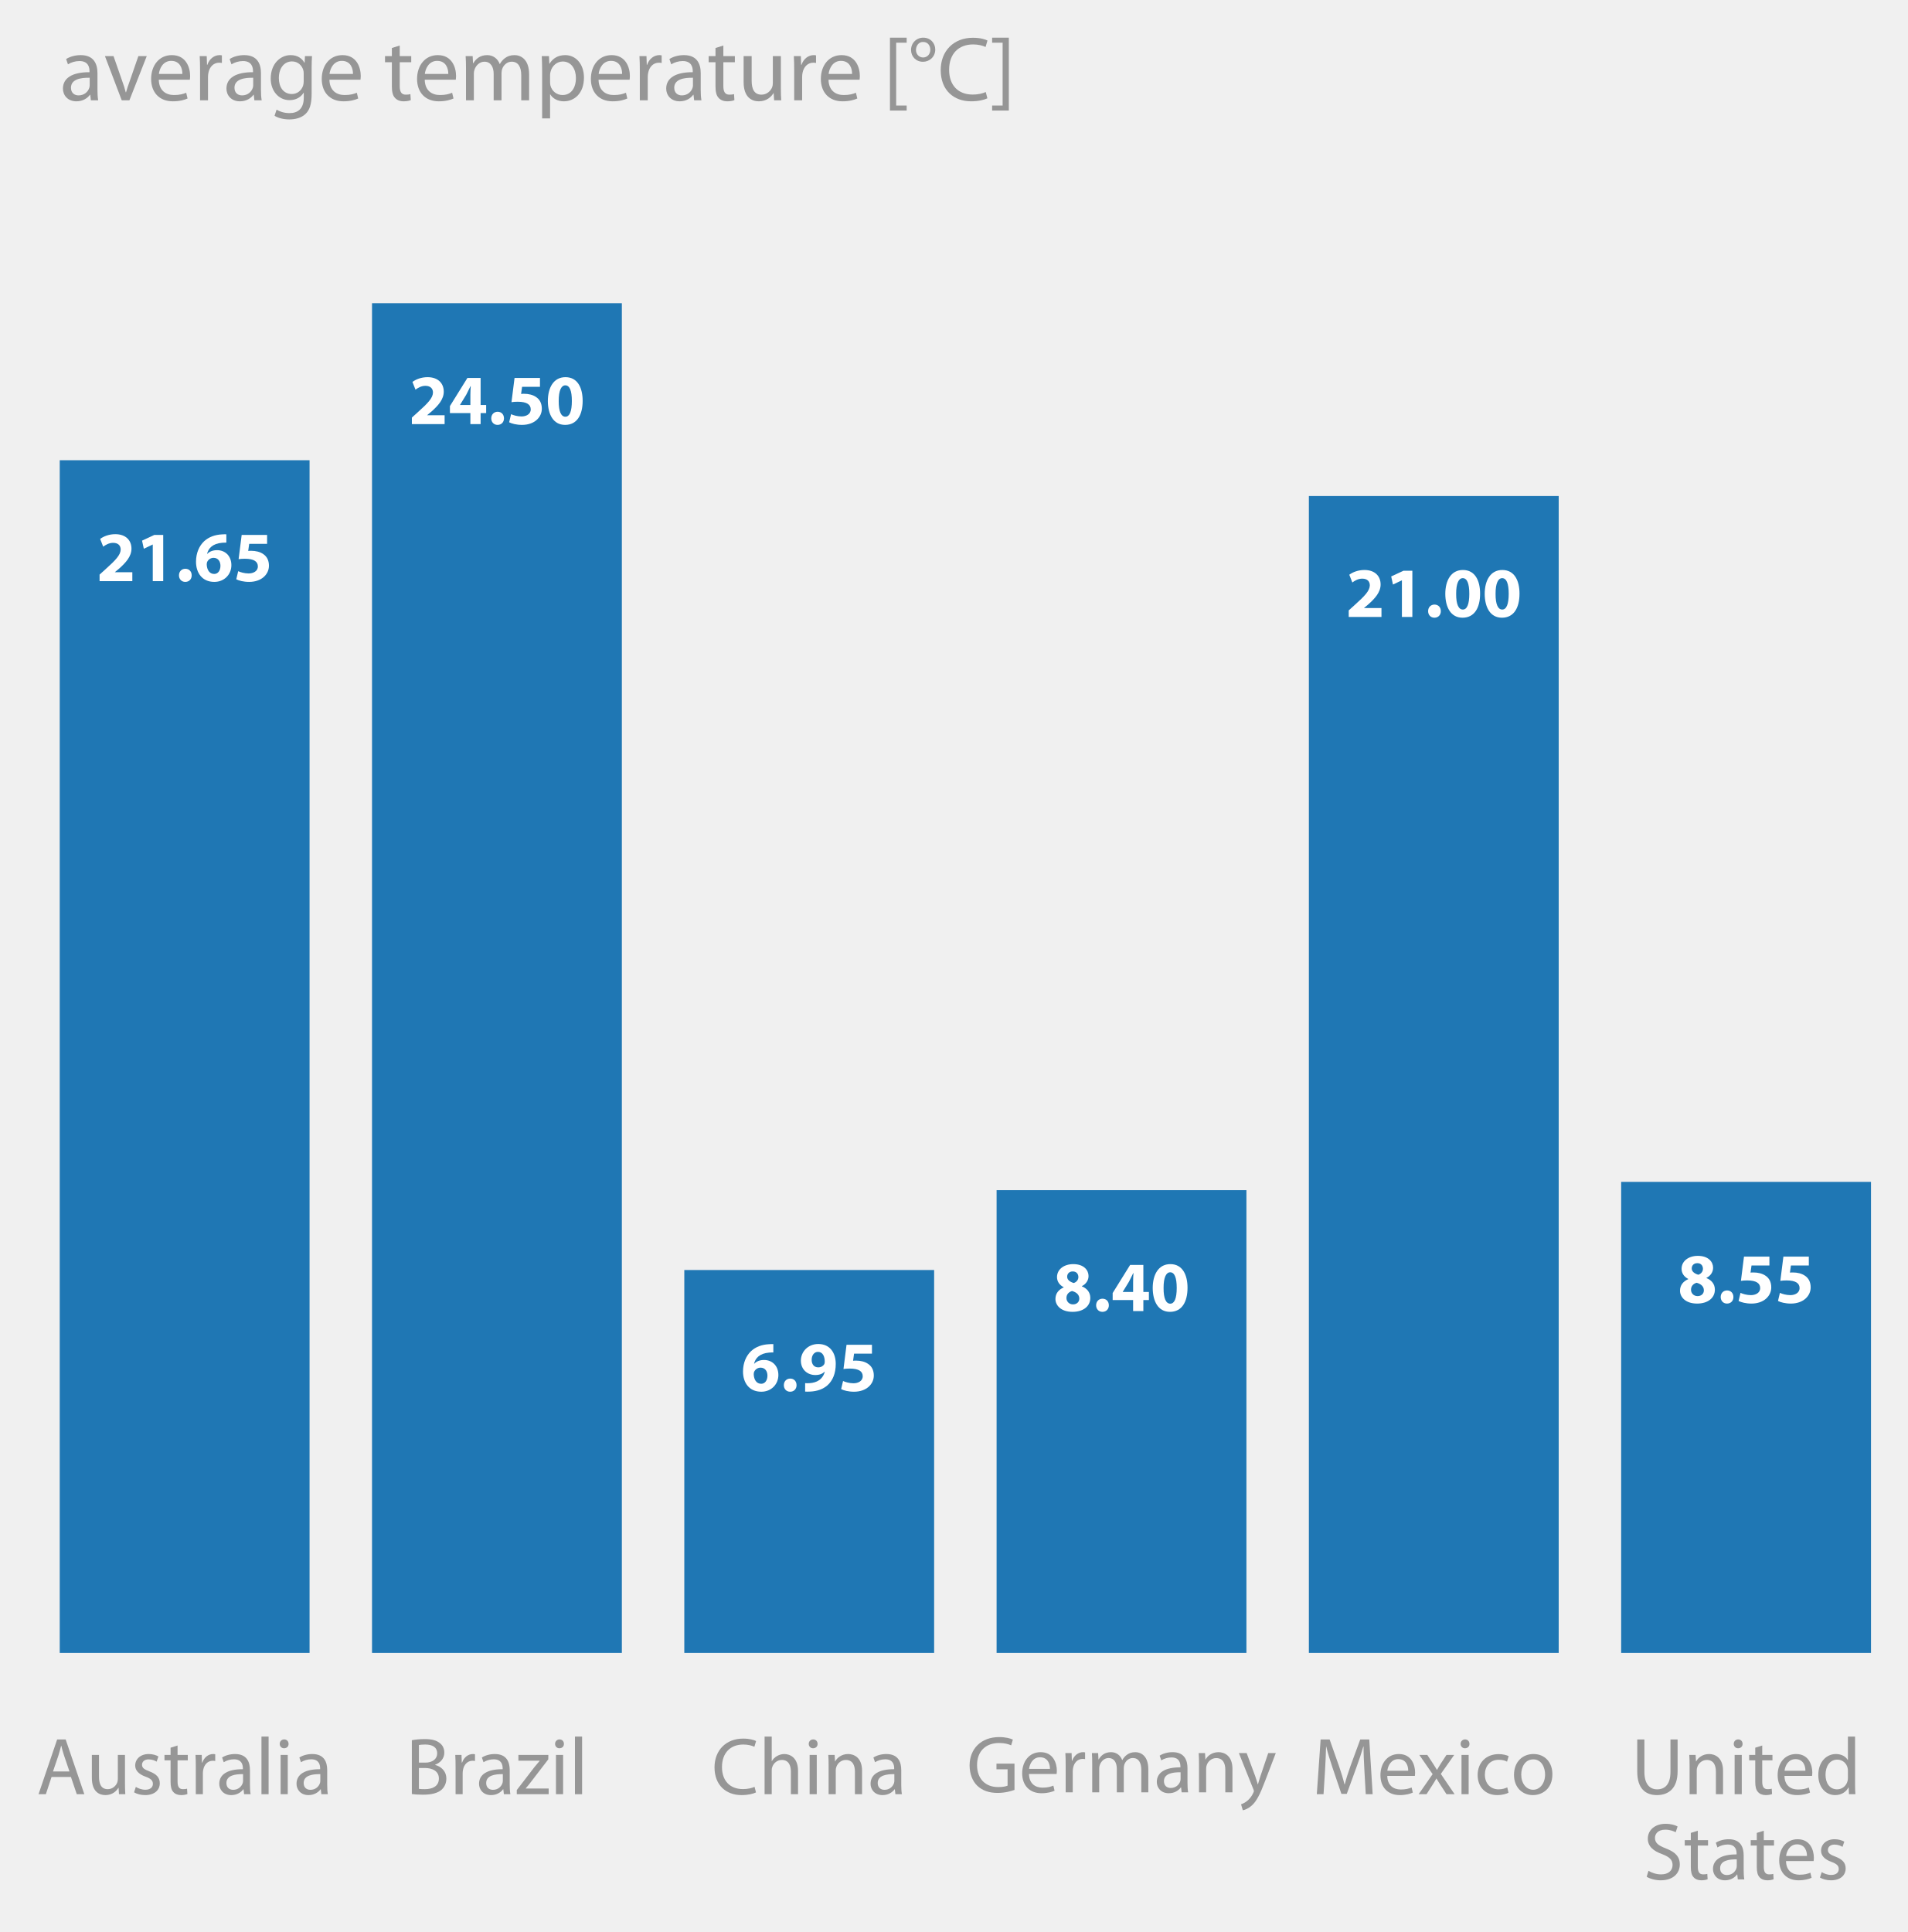
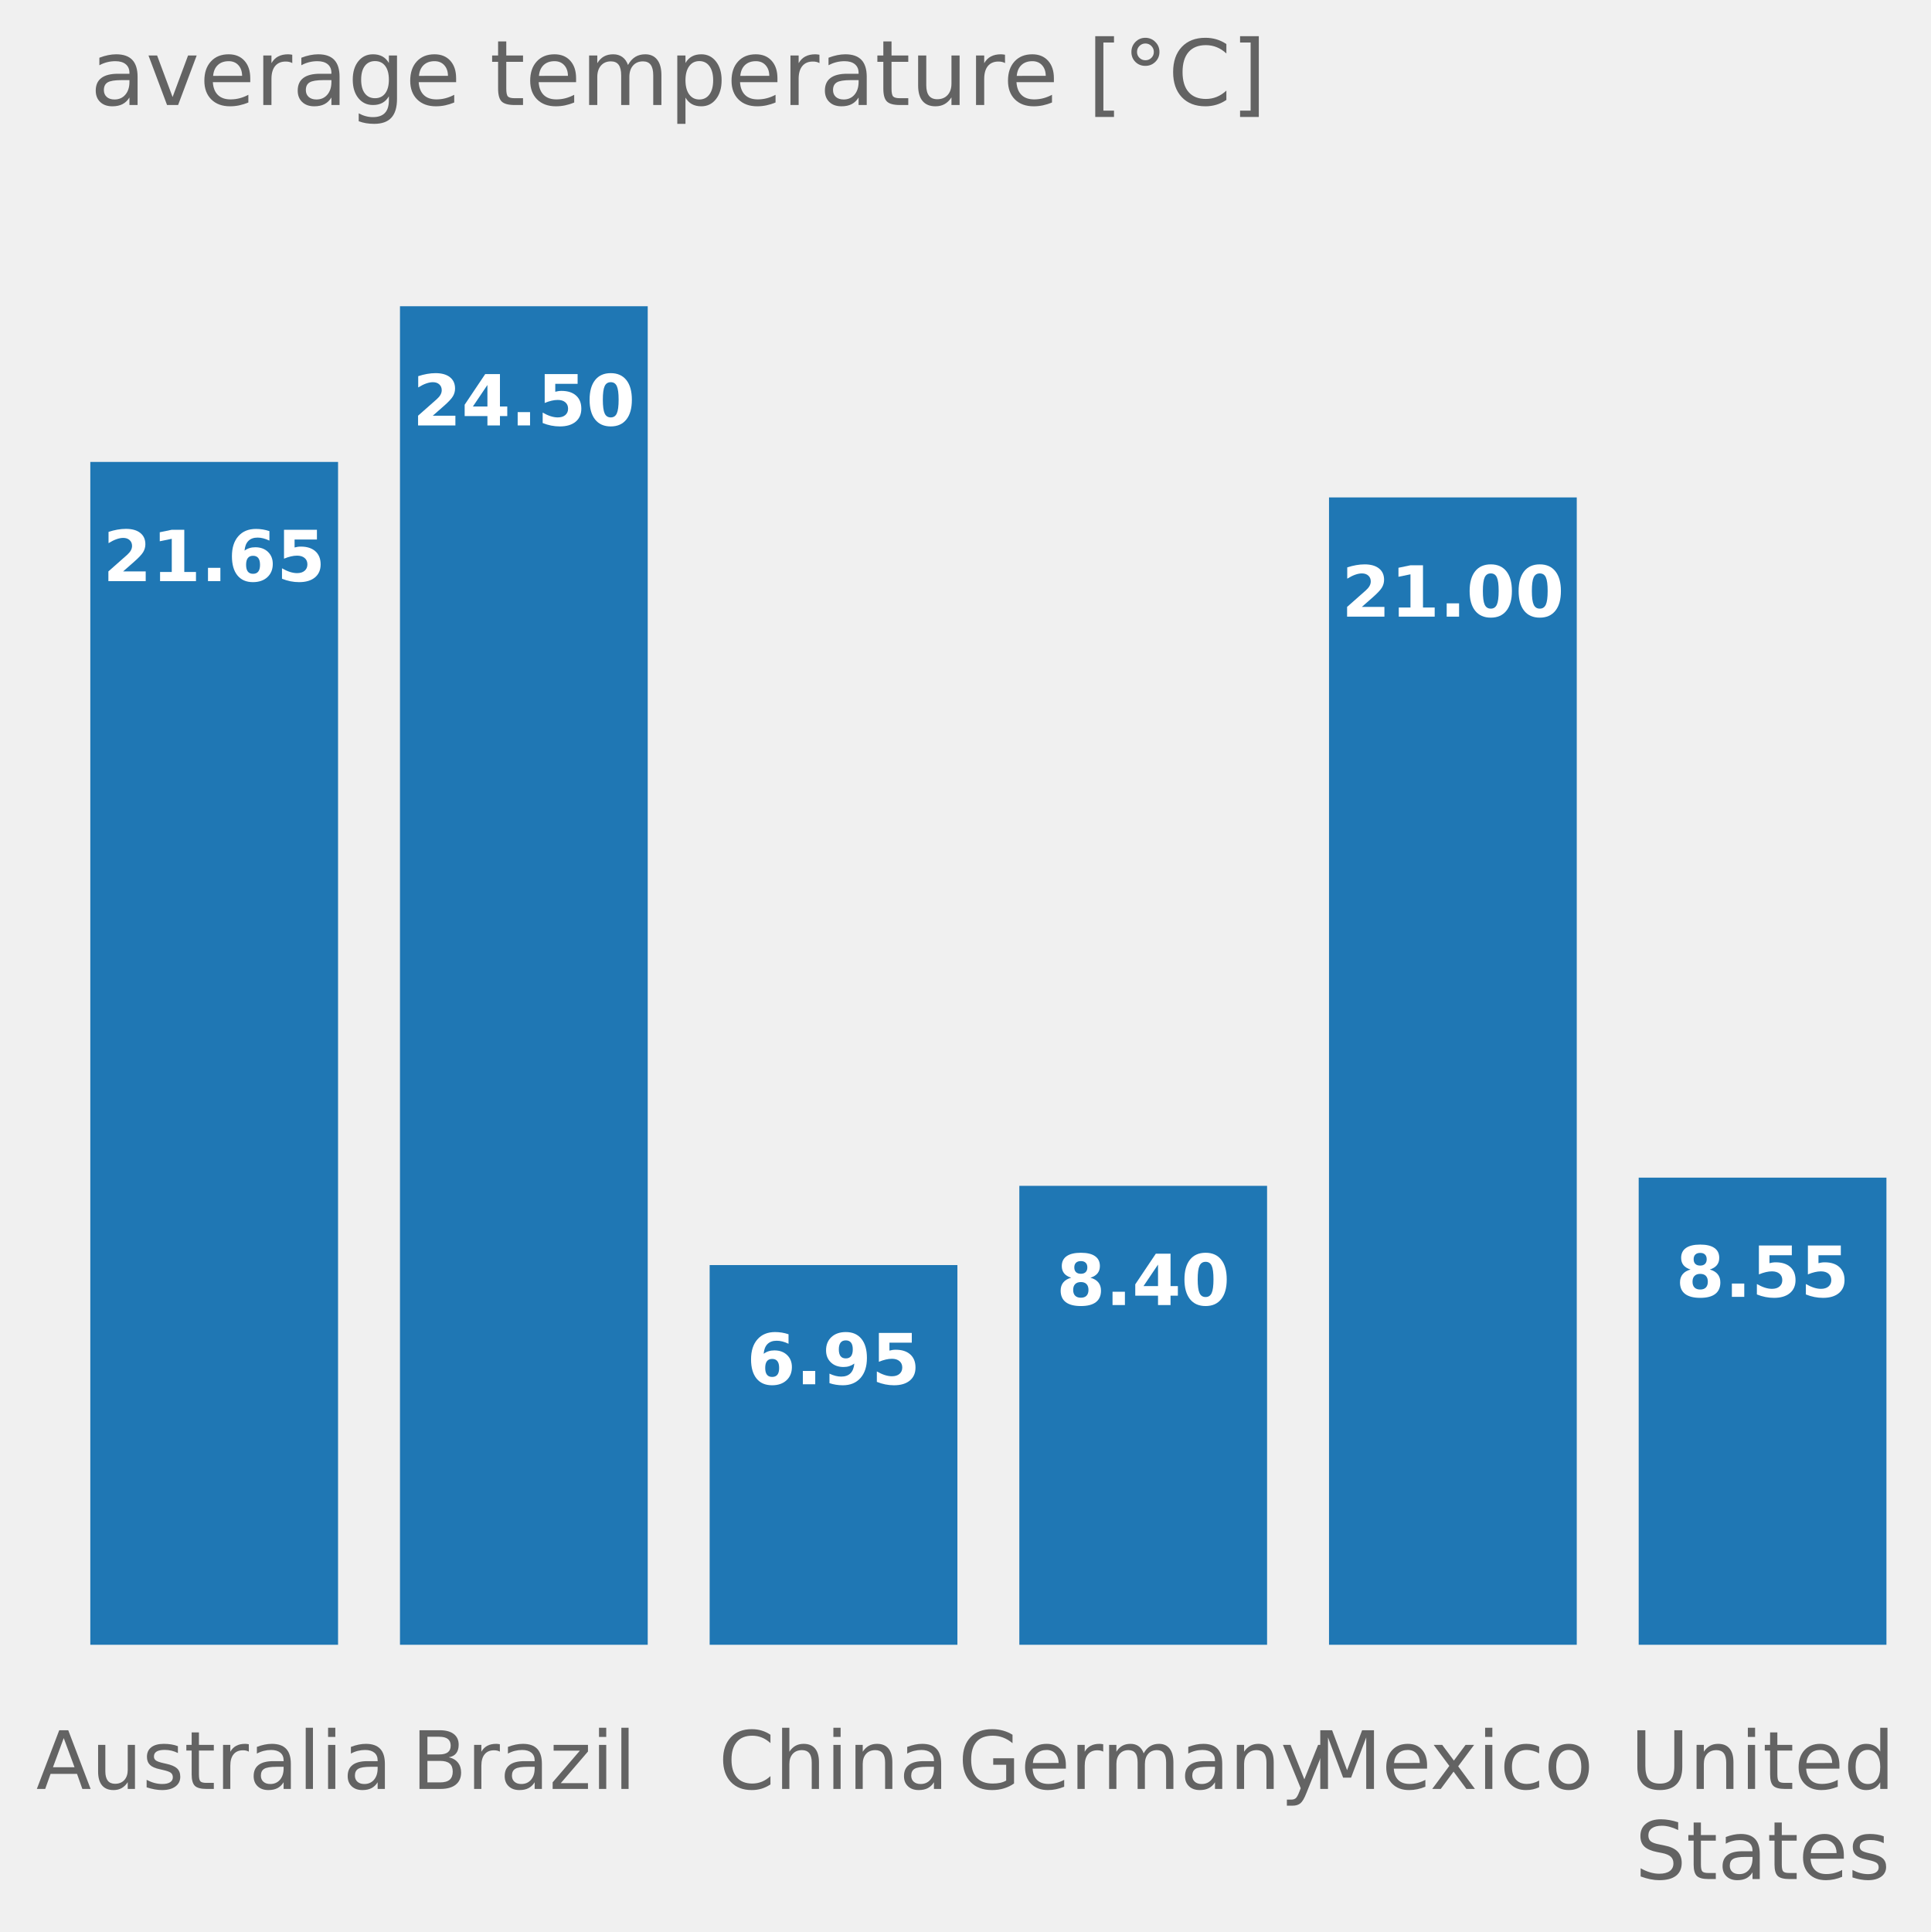
- <svg xmlns="http://www.w3.org/2000/svg" xmlns:xlink="http://www.w3.org/1999/xlink" height="507.892" viewBox="0 0 376.099 380.919" width="501.465">
+ <svg xmlns="http://www.w3.org/2000/svg" xmlns:xlink="http://www.w3.org/1999/xlink" width="511.909" height="512.121" viewBox="0 0 383.932 384.091">
  <defs>
-     <style>*{stroke-linecap:butt;stroke-linejoin:round}</style>
+     <style>*{stroke-linejoin:round;stroke-linecap:butt}</style>
  </defs>
  <g id="figure_1">
-     <path d="M0 380.92h376.099V0H0z" style="fill:none" id="patch_1" />
+     <path d="M0 384.09h383.932V0H0v384.09z" style="fill:none" id="patch_1" />
    <g id="axes_1">
-       <path d="M11.779 325.892h357.12V59.78H11.779z" style="fill:none" id="patch_2" />
+       <path d="M17.956 326.99h357.12V60.876H17.956V326.99z" style="fill:none" id="patch_2" />
      <g id="matplotlib.axis_1">
        <g id="xtick_1">
          <g id="line2d_1">
            <defs>
-               <path d="M0 0v3.5" id="md81681dbc1" />
-             </defs>
-             <use style="fill:#969696" x="36.407" xlink:href="#md81681dbc1" y="325.892" />
-           </g>
-           <g style="fill:#969696" transform="matrix(.16 0 0 -.16 7.2 353.752)" id="text_1">
-             <defs>
-               <path d="M2714 1357 3174 0h596L2298 4314h-672L160 0h576l448 1357h1530zm-1415 435 423 1248c83 262 153 525 217 781h13c64-250 128-506 224-787l422-1242H1299z" id="MyriadPro-Regular-41" transform="scale(.01563)" />
-               <path d="M3059 3098h-563V1197c0-103-19-205-51-288-103-250-365-512-743-512-512 0-691 397-691 985v1716H448V1286C448 198 1030-70 1517-70c550 0 877 326 1024 576h13l32-506h499c-19 243-26 525-26 845v2253z" id="MyriadPro-Regular-75" transform="scale(.01563)" />
-               <path d="M250 147C467 19 781-70 1120-70c736 0 1158 390 1158 934 0 461-275 730-812 934-404 154-589 269-589 525 0 231 185 423 518 423 288 0 512-103 634-180l141 410c-173 102-448 192-762 192-666 0-1069-410-1069-909 0-371 263-678 819-877 416-153 576-300 576-569 0-256-192-461-601-461-282 0-576 115-743 224L250 147z" id="MyriadPro-Regular-73" transform="scale(.01563)" />
-               <path d="M595 3667v-569H115v-429h480V979c0-365 58-640 218-806C947 19 1158-70 1421-70c217 0 390 38 499 83l-26 422c-83-25-172-38-326-38-314 0-422 217-422 601v1671h806v429h-806v742l-551-173z" id="MyriadPro-Regular-74" transform="scale(.01563)" />
-               <path d="M467 0h557v1651c0 96 13 186 26 263 76 422 358 723 755 723 77 0 134-7 192-19v531c-51 13-96 19-160 19-378 0-717-262-858-678h-25l-20 608H442c19-288 25-602 25-967V0z" id="MyriadPro-Regular-72" transform="scale(.01563)" />
-               <path d="M2643 1901c0 621-230 1267-1177 1267-391 0-762-109-1018-275l128-371c218 140 518 230 806 230 634 0 704-461 704-717v-64C890 1978 224 1568 224 819c0-448 320-889 947-889 442 0 775 217 947 460h20l44-390h512c-38 211-51 474-51 742v1159zm-544-858c0-57-13-121-32-179-89-262-345-518-749-518-288 0-531 172-531 537 0 602 698 711 1312 698v-538z" id="MyriadPro-Regular-61" transform="scale(.01563)" />
-               <path d="M467 0h563v4544H467V0z" id="MyriadPro-Regular-6c" transform="scale(.01563)" />
-               <path d="M1030 0v3098H467V0h563zM749 4320c-205 0-352-154-352-352 0-192 141-346 339-346 224 0 365 154 358 346 0 198-134 352-345 352z" id="MyriadPro-Regular-69" transform="scale(.01563)" />
-             </defs>
-             <use xlink:href="#MyriadPro-Regular-41" />
-             <use x="61.2" xlink:href="#MyriadPro-Regular-75" />
-             <use x="116.3" xlink:href="#MyriadPro-Regular-73" />
-             <use x="155.9" xlink:href="#MyriadPro-Regular-74" />
-             <use x="189" xlink:href="#MyriadPro-Regular-72" />
-             <use x="221.7" xlink:href="#MyriadPro-Regular-61" />
-             <use x="269.9" xlink:href="#MyriadPro-Regular-6c" />
-             <use x="293.5" xlink:href="#MyriadPro-Regular-69" />
-             <use x="316.9" xlink:href="#MyriadPro-Regular-61" />
+               <path id="m2dedf20067" d="M0 0v3.5" />
+             </defs>
+             <use xlink:href="#m2dedf20067" x="42.585" y="326.989" style="fill:#636363" />
+           </g>
+           <g style="fill:#636363" transform="matrix(.16 0 0 -.16 7.2 355.647)" id="text_1">
+             <defs>
+               <path id="DejaVuSans-41" d="m2188 4044-857-2322h1716l-859 2322zm-357 622h716L4325 0h-656l-425 1197H1141L716 0H50l1781 4666z" transform="scale(.01563)" />
+               <path id="DejaVuSans-75" d="M544 1381v2119h575V1403q0-497 193-746 194-248 582-248 465 0 735 297 271 297 271 810v1984h575V0h-575v538q-209-319-486-474-276-155-642-155-603 0-916 375-312 375-312 1097zm1447 2203z" transform="scale(.01563)" />
+               <path id="DejaVuSans-73" d="M2834 3397v-544q-243 125-506 187-262 63-544 63-428 0-642-131t-214-394q0-200 153-314t616-217l197-44q612-131 870-370t258-667q0-488-386-773Q2250-91 1575-91q-281 0-586 55T347 128v594q319-166 628-249 309-82 613-82 406 0 624 139 219 139 219 392 0 234-158 359-157 125-692 241l-200 47q-534 112-772 345-237 233-237 639 0 494 350 762 350 269 994 269 318 0 599-47 282-46 519-140z" transform="scale(.01563)" />
+               <path id="DejaVuSans-74" d="M1172 4494v-994h1184v-447H1172V1153q0-428 117-550t477-122h590V0h-590q-666 0-919 248-253 249-253 905v1900H172v447h422v994h578z" transform="scale(.01563)" />
+               <path id="DejaVuSans-72" d="M2631 2963q-97 56-211 82-114 27-251 27-488 0-749-317t-261-911V0H581v3500h578v-544q182 319 472 473 291 155 707 155 59 0 131-8 72-7 159-23l3-590z" transform="scale(.01563)" />
+               <path id="DejaVuSans-61" d="M2194 1759q-697 0-966-159t-269-544q0-306 202-486 202-179 548-179 479 0 768 339t289 901v128h-572zm1147 238V0h-575v531q-197-318-491-470T1556-91q-537 0-855 302-317 302-317 808 0 590 395 890 396 300 1180 300h807v57q0 397-261 614t-733 217q-300 0-585-72-284-72-546-216v532q315 122 612 182 297 61 578 61 760 0 1135-394 375-393 375-1193z" transform="scale(.01563)" />
+               <path id="DejaVuSans-6c" d="M603 4863h575V0H603v4863z" transform="scale(.01563)" />
+               <path id="DejaVuSans-69" d="M603 3500h575V0H603v3500zm0 1363h575v-729H603v729z" transform="scale(.01563)" />
+             </defs>
+             <use xlink:href="#DejaVuSans-41" />
+             <use xlink:href="#DejaVuSans-75" x="68.408" />
+             <use xlink:href="#DejaVuSans-73" x="131.787" />
+             <use xlink:href="#DejaVuSans-74" x="183.887" />
+             <use xlink:href="#DejaVuSans-72" x="223.096" />
+             <use xlink:href="#DejaVuSans-61" x="264.209" />
+             <use xlink:href="#DejaVuSans-6c" x="325.488" />
+             <use xlink:href="#DejaVuSans-69" x="353.271" />
+             <use xlink:href="#DejaVuSans-61" x="381.055" />
          </g>
        </g>
        <g id="xtick_2">
-           <use style="fill:#969696" x="97.98" xlink:href="#md81681dbc1" y="325.892" id="line2d_2" />
-           <g style="fill:#969696" transform="matrix(.16 0 0 -.16 79.987 353.752)" id="text_2">
-             <defs>
-               <path d="M486 13c186-26 480-51 864-51 704 0 1191 128 1492 403 217 211 364 493 364 864 0 640-480 979-889 1081v13c454 167 729 531 729 947 0 340-134 596-358 762-269 218-627 314-1184 314-390 0-774-39-1018-90V13zm557 3865c90 20 237 39 493 39 563 0 947-199 947-704 0-416-345-723-934-723h-506v1388zm0-1811h461c608 0 1114-243 1114-832 0-627-532-838-1108-838-198 0-358 6-467 25v1645z" id="MyriadPro-Regular-42" transform="scale(.01563)" />
-               <path d="M115 0h2515v448H819v13c141 160 269 313 397 486l1382 1799 7 352H243v-455h1677v-13c-141-166-269-313-403-480L115 326V0z" id="MyriadPro-Regular-7a" transform="scale(.01563)" />
-             </defs>
-             <use xlink:href="#MyriadPro-Regular-42" />
-             <use x="54.2" xlink:href="#MyriadPro-Regular-72" />
-             <use x="86.9" xlink:href="#MyriadPro-Regular-61" />
-             <use x="135.1" xlink:href="#MyriadPro-Regular-7a" />
-             <use x="177.9" xlink:href="#MyriadPro-Regular-69" />
-             <use x="201.3" xlink:href="#MyriadPro-Regular-6c" />
+           <use xlink:href="#m2dedf20067" x="104.157" y="326.989" style="fill:#636363" id="line2d_2" />
+           <g style="fill:#636363" transform="matrix(.16 0 0 -.16 81.834 355.647)" id="text_2">
+             <defs>
+               <path id="DejaVuSans-42" d="M1259 2228V519h1013q509 0 754 211 246 211 246 645 0 438-246 645-245 208-754 208H1259zm0 1919V2741h935q462 0 688 173 227 174 227 530 0 353-227 528-226 175-688 175h-935zm-631 519h1613q722 0 1112-300 391-300 391-853 0-429-200-682t-588-315q466-100 724-418 258-317 258-792 0-625-425-966Q3088 0 2303 0H628v4666z" transform="scale(.01563)" />
+               <path id="DejaVuSans-7a" d="M353 3500h2731v-525L922 459h2162V0H275v525l2163 2516H353v459z" transform="scale(.01563)" />
+             </defs>
+             <use xlink:href="#DejaVuSans-42" />
+             <use xlink:href="#DejaVuSans-72" x="68.604" />
+             <use xlink:href="#DejaVuSans-61" x="109.717" />
+             <use xlink:href="#DejaVuSans-7a" x="170.996" />
+             <use xlink:href="#DejaVuSans-69" x="223.486" />
+             <use xlink:href="#DejaVuSans-6c" x="251.27" />
          </g>
        </g>
        <g id="xtick_3">
-           <use style="fill:#969696" x="159.552" xlink:href="#md81681dbc1" y="325.892" id="line2d_3" />
-           <g style="fill:#969696" transform="matrix(.16 0 0 -.16 140.304 353.752)" id="text_3">
-             <defs>
-               <path d="M3386 582c-224-108-570-179-909-179-1050 0-1658 679-1658 1735 0 1132 672 1779 1683 1779 359 0 660-77 871-179l134 454c-147 77-486 192-1024 192-1337 0-2253-915-2253-2266C230 704 1146-70 2362-70c524 0 934 108 1139 211l-115 441z" id="MyriadPro-Regular-43" transform="scale(.01563)" />
-               <path d="M467 0h563v1869c0 109 7 192 39 269 102 307 390 563 755 563 531 0 717-423 717-922V0h563v1843c0 1069-666 1325-1082 1325-211 0-409-64-576-160-172-96-313-237-403-397h-13v1933H467V0z" id="MyriadPro-Regular-68" transform="scale(.01563)" />
-               <path d="M467 0h563v1862c0 96 13 192 39 263 96 313 384 576 755 576 531 0 717-416 717-915V0h563v1850c0 1062-666 1318-1094 1318-512 0-871-288-1024-582h-13l-32 512H442c19-256 25-519 25-839V0z" id="MyriadPro-Regular-6e" transform="scale(.01563)" />
-             </defs>
-             <use xlink:href="#MyriadPro-Regular-43" />
-             <use x="58" xlink:href="#MyriadPro-Regular-68" />
-             <use x="113.5" xlink:href="#MyriadPro-Regular-69" />
-             <use x="136.9" xlink:href="#MyriadPro-Regular-6e" />
-             <use x="192.4" xlink:href="#MyriadPro-Regular-61" />
+           <use xlink:href="#m2dedf20067" x="165.73" y="326.989" style="fill:#636363" id="line2d_3" />
+           <g style="fill:#636363" transform="matrix(.16 0 0 -.16 142.879 355.647)" id="text_3">
+             <defs>
+               <path id="DejaVuSans-43" d="M4122 4306v-665q-319 297-680 443-361 147-767 147-800 0-1225-489t-425-1414q0-922 425-1411t1225-489q406 0 767 147t680 444V359q-331-225-702-338-370-112-782-112-1060 0-1670 648-609 649-609 1771 0 1125 609 1773 610 649 1670 649 418 0 788-111 371-111 696-333z" transform="scale(.01563)" />
+               <path id="DejaVuSans-68" d="M3513 2113V0h-575v2094q0 497-194 743-194 247-581 247-466 0-735-297-269-296-269-809V0H581v4863h578V2956q207 316 486 472 280 156 646 156 603 0 912-373 310-373 310-1098z" transform="scale(.01563)" />
+               <path id="DejaVuSans-6e" d="M3513 2113V0h-575v2094q0 497-194 743-194 247-581 247-466 0-735-297-269-296-269-809V0H581v3500h578v-544q207 316 486 472 280 156 646 156 603 0 912-373 310-373 310-1098z" transform="scale(.01563)" />
+             </defs>
+             <use xlink:href="#DejaVuSans-43" />
+             <use xlink:href="#DejaVuSans-68" x="69.824" />
+             <use xlink:href="#DejaVuSans-69" x="133.203" />
+             <use xlink:href="#DejaVuSans-6e" x="160.986" />
+             <use xlink:href="#DejaVuSans-61" x="224.365" />
          </g>
        </g>
        <g id="xtick_4">
-           <use style="fill:#969696" x="221.125" xlink:href="#md81681dbc1" y="325.892" id="line2d_4" />
-           <g style="fill:#969696" transform="matrix(.16 0 0 -.16 190.597 353.385)" id="text_4">
-             <defs>
-               <path d="M3770 2266H2349v-448h877V531c-128-64-378-115-743-115-1005 0-1664 646-1664 1741 0 1081 685 1734 1735 1734 435 0 723-83 953-185l135 454c-186 90-576 198-1076 198-1446 0-2329-940-2336-2227 0-672 231-1248 602-1606 422-403 960-570 1613-570 582 0 1075 147 1325 237v2074z" id="MyriadPro-Regular-47" transform="scale(.01563)" />
-               <path d="M2957 1446c6 58 19 148 19 263 0 569-269 1459-1280 1459-902 0-1453-736-1453-1670C243 563 813-70 1766-70c493 0 832 108 1031 198l-96 403c-211-89-455-160-858-160-563 0-1049 314-1062 1075h2176zM787 1850c45 390 295 915 864 915 634 0 787-557 781-915H787z" id="MyriadPro-Regular-65" transform="scale(.01563)" />
-               <path d="M467 0h551v1869c0 96 12 192 44 275 90 282 346 563 698 563 429 0 646-358 646-851V0h551v1914c0 102 19 204 45 281 96 275 345 512 665 512 455 0 672-358 672-953V0h551v1824c0 1075-608 1344-1018 1344-294 0-499-77-685-218-128-96-249-230-345-403h-13c-135 365-455 621-877 621-512 0-800-275-973-570h-19l-26 500H442c19-256 25-519 25-839V0z" id="MyriadPro-Regular-6d" transform="scale(.01563)" />
-               <path d="M58 3098 1203 243c26-70 39-115 39-147s-20-77-45-134c-128-288-320-506-474-628-166-140-352-230-493-275l141-473c141 25 416 121 691 364 384 333 660 877 1063 1940l845 2208h-596l-614-1818c-77-224-141-461-198-646h-13c-51 185-128 428-199 633L672 3098H58z" id="MyriadPro-Regular-79" transform="scale(.01563)" />
-             </defs>
-             <use xlink:href="#MyriadPro-Regular-47" />
-             <use x="64.6" xlink:href="#MyriadPro-Regular-65" />
-             <use x="114.7" xlink:href="#MyriadPro-Regular-72" />
-             <use x="147.4" xlink:href="#MyriadPro-Regular-6d" />
-             <use x="230.8" xlink:href="#MyriadPro-Regular-61" />
-             <use x="279" xlink:href="#MyriadPro-Regular-6e" />
-             <use x="334.5" xlink:href="#MyriadPro-Regular-79" />
+           <use xlink:href="#m2dedf20067" x="227.302" y="326.989" style="fill:#636363" id="line2d_4" />
+           <g style="fill:#636363" transform="matrix(.16 0 0 -.16 190.532 355.647)" id="text_4">
+             <defs>
+               <path id="DejaVuSans-47" d="M3809 666v1253H2778v519h1656V434q-365-259-806-392-440-133-940-133-1094 0-1712 639-617 640-617 1780 0 1144 617 1783 618 639 1712 639 456 0 867-113 411-112 758-331v-672q-350 297-744 447t-828 150q-857 0-1287-478-429-478-429-1425 0-944 429-1422 430-478 1287-478 334 0 596 58 263 58 472 180z" transform="scale(.01563)" />
+               <path id="DejaVuSans-65" d="M3597 1894v-281H953q38-594 358-905t892-311q331 0 642 81t618 244V178Q3153 47 2828-22t-659-69q-838 0-1327 487-489 488-489 1320 0 859 464 1363 464 505 1252 505 706 0 1117-455 411-454 411-1235zm-575 169q-6 471-264 752-258 282-683 282-481 0-770-272t-333-766l2050 4z" transform="scale(.01563)" />
+               <path id="DejaVuSans-6d" d="M3328 2828q216 388 516 572t706 184q547 0 844-383 297-382 297-1088V0h-578v2094q0 503-179 746-178 244-543 244-447 0-707-297-259-296-259-809V0h-578v2094q0 506-178 748t-550 242q-441 0-701-298-259-298-259-808V0H581v3500h578v-544q197 322 472 475t653 153q382 0 649-194 267-193 395-562z" transform="scale(.01563)" />
+               <path id="DejaVuSans-79" d="M2059-325q-243-625-475-815-231-191-618-191H506v481h338q237 0 368 113 132 112 291 531l103 262L191 3500h609L1894 763l1094 2737h609L2059-325z" transform="scale(.01563)" />
+             </defs>
+             <use xlink:href="#DejaVuSans-47" />
+             <use xlink:href="#DejaVuSans-65" x="77.49" />
+             <use xlink:href="#DejaVuSans-72" x="139.014" />
+             <use xlink:href="#DejaVuSans-6d" x="178.377" />
+             <use xlink:href="#DejaVuSans-61" x="275.789" />
+             <use xlink:href="#DejaVuSans-6e" x="337.068" />
+             <use xlink:href="#DejaVuSans-79" x="400.447" />
          </g>
        </g>
        <g id="xtick_5">
-           <use style="fill:#969696" x="282.697" xlink:href="#md81681dbc1" y="325.892" id="line2d_5" />
-           <g style="fill:#969696" transform="matrix(.16 0 0 -.16 258.705 353.752)" id="text_5">
-             <defs>
-               <path d="M4230 0h544l-268 4314h-711l-768-2087c-192-544-345-1017-454-1453h-19c-109 448-256 922-436 1453l-736 2087H672L371 0h531l116 1850c38 646 70 1369 83 1907h13c121-512 294-1069 499-1677L2310 26h423l761 2092c218 589 397 1133 544 1639h20c-7-538 32-1261 64-1863L4230 0z" id="MyriadPro-Regular-4d" transform="scale(.01563)" />
-               <path d="m102 3098 1050-1517L51 0h621l448 698c115 185 224 345 326 537h13c109-185 211-358 333-537L2246 0h640L1798 1600l1056 1498h-608l-435-660c-102-166-205-326-307-512h-19c-103 173-199 333-314 506l-441 666H102z" id="MyriadPro-Regular-78" transform="scale(.01563)" />
-               <path d="M2579 538c-160-71-371-154-691-154-614 0-1075 442-1075 1158 0 647 384 1172 1094 1172 307 0 519-71 653-148l128 436c-154 76-448 160-781 160-1011 0-1664-692-1664-1645C243 570 851-70 1786-70c416 0 742 108 889 185l-96 423z" id="MyriadPro-Regular-63" transform="scale(.01563)" />
-               <path d="M1779 3168c-857 0-1536-608-1536-1645C243 544 890-70 1728-70c749 0 1542 499 1542 1644 0 948-601 1594-1491 1594zm-13-422c666 0 928-666 928-1191 0-697-403-1203-940-1203-551 0-941 512-941 1190 0 589 288 1204 953 1204z" id="MyriadPro-Regular-6f" transform="scale(.01563)" />
-             </defs>
-             <use xlink:href="#MyriadPro-Regular-4d" />
-             <use x="80.4" xlink:href="#MyriadPro-Regular-65" />
-             <use x="130.5" xlink:href="#MyriadPro-Regular-78" />
-             <use x="176.8" xlink:href="#MyriadPro-Regular-69" />
-             <use x="200.2" xlink:href="#MyriadPro-Regular-63" />
-             <use x="245" xlink:href="#MyriadPro-Regular-6f" />
+           <use xlink:href="#m2dedf20067" x="288.875" y="326.989" style="fill:#636363" id="line2d_5" />
+           <g style="fill:#636363" transform="matrix(.16 0 0 -.16 260.938 355.647)" id="text_5">
+             <defs>
+               <path id="DejaVuSans-4d" d="M628 4666h941l1190-3175 1197 3175h941V0h-616v4097L3078 897h-634L1241 4097V0H628v4666z" transform="scale(.01563)" />
+               <path id="DejaVuSans-78" d="M3513 3500 2247 1797 3578 0h-678L1881 1375 863 0H184l1360 1831L300 3500h678l928-1247 928 1247h679z" transform="scale(.01563)" />
+               <path id="DejaVuSans-63" d="M3122 3366v-538q-244 135-489 202t-495 67q-560 0-870-355-309-354-309-995t309-996q310-354 870-354 250 0 495 67t489 202V134Q2881 22 2623-34q-257-57-548-57-791 0-1257 497-465 497-465 1341 0 856 470 1346 471 491 1290 491 265 0 518-55 253-54 491-163z" transform="scale(.01563)" />
+               <path id="DejaVuSans-6f" d="M1959 3097q-462 0-731-361t-269-989q0-628 267-989 268-361 733-361 460 0 728 362 269 363 269 988 0 622-269 986-268 364-728 364zm0 487q750 0 1178-488 429-487 429-1349 0-859-429-1349Q2709-91 1959-91q-753 0-1180 489-426 490-426 1349 0 862 426 1349 427 488 1180 488z" transform="scale(.01563)" />
+             </defs>
+             <use xlink:href="#DejaVuSans-4d" />
+             <use xlink:href="#DejaVuSans-65" x="86.279" />
+             <use xlink:href="#DejaVuSans-78" x="146.053" />
+             <use xlink:href="#DejaVuSans-69" x="205.232" />
+             <use xlink:href="#DejaVuSans-63" x="233.016" />
+             <use xlink:href="#DejaVuSans-6f" x="287.996" />
          </g>
        </g>
        <g id="xtick_6">
-           <use style="fill:#969696" x="344.27" xlink:href="#md81681dbc1" y="325.892" id="line2d_6" />
+           <use xlink:href="#m2dedf20067" x="350.447" y="326.989" style="fill:#636363" id="line2d_6" />
          <g id="text_6">
-             <g style="fill:#969696" transform="matrix(.16 0 0 -.16 321.613 353.752)">
+             <g style="fill:#636363" transform="matrix(.16 0 0 -.16 324.162 355.647)">
              <defs>
-                 <path d="M480 4314V1773C480 435 1146-70 2029-70c934 0 1632 544 1632 1868v2516h-563V1760c0-954-410-1376-1050-1376-576 0-1005 410-1005 1376v2554H480z" id="MyriadPro-Regular-55" transform="scale(.01563)" />
-                 <path d="M2579 4544V2694h-13c-140 250-460 474-934 474-755 0-1395-634-1389-1664C243 563 819-70 1568-70c506 0 883 262 1056 608h13l25-538h506c-19 211-26 525-26 800v3744h-563zm0-3245c0-89-6-166-25-243-103-422-448-672-826-672-608 0-915 518-915 1146 0 684 345 1196 928 1196 422 0 729-294 813-652 19-71 25-167 25-237v-538z" id="MyriadPro-Regular-64" transform="scale(.01563)" />
+                 <path id="DejaVuSans-55" d="M556 4666h635V1831q0-750 271-1080 272-329 882-329 606 0 878 329 272 330 272 1080v2835h634V1753q0-912-452-1378Q3225-91 2344-91q-885 0-1337 466-451 466-451 1378v2913z" transform="scale(.01563)" />
+                 <path id="DejaVuSans-64" d="M2906 2969v1894h575V0h-575v525q-181-312-458-464-276-152-664-152-634 0-1033 506-398 507-398 1332t398 1331q399 506 1033 506 388 0 664-152 277-151 458-463zM947 1747q0-634 261-995t717-361q456 0 718 361 263 361 263 995t-263 995q-262 361-718 361t-717-361q-261-361-261-995z" transform="scale(.01563)" />
              </defs>
-               <use xlink:href="#MyriadPro-Regular-55" />
-               <use x="64.7" xlink:href="#MyriadPro-Regular-6e" />
-               <use x="120.2" xlink:href="#MyriadPro-Regular-69" />
-               <use x="143.6" xlink:href="#MyriadPro-Regular-74" />
-               <use x="176.7" xlink:href="#MyriadPro-Regular-65" />
-               <use x="226.8" xlink:href="#MyriadPro-Regular-64" />
+               <use xlink:href="#DejaVuSans-55" />
+               <use xlink:href="#DejaVuSans-6e" x="73.193" />
+               <use xlink:href="#DejaVuSans-69" x="136.572" />
+               <use xlink:href="#DejaVuSans-74" x="164.355" />
+               <use xlink:href="#DejaVuSans-65" x="203.564" />
+               <use xlink:href="#DejaVuSans-64" x="265.088" />
            </g>
-             <g style="fill:#969696" transform="matrix(.16 0 0 -.16 324 370.552)">
+             <g style="fill:#636363" transform="matrix(.16 0 0 -.16 325.103 373.563)">
              <defs>
-                 <path d="M269 211C499 58 954-70 1370-70c1017 0 1510 582 1510 1248 0 633-371 985-1101 1267-595 230-857 429-857 832 0 294 224 646 812 646 391 0 679-128 820-205l153 455c-192 109-512 211-953 211-839 0-1396-499-1396-1171 0-608 436-973 1140-1223 582-224 812-454 812-857 0-435-332-736-902-736-384 0-749 128-998 281L269 211z" id="MyriadPro-Regular-53" transform="scale(.01563)" />
+                 <path id="DejaVuSans-53" d="M3425 4513v-616q-359 172-678 256-319 85-616 85-515 0-795-200t-280-569q0-310 186-468 186-157 705-254l381-78q706-135 1042-474t336-907q0-679-455-1029Q2797-91 1919-91q-331 0-705 75-373 75-773 222v650q384-215 753-325 369-109 725-109 540 0 834 212 294 213 294 607 0 343-211 537t-692 291l-385 75q-706 140-1022 440-315 300-315 835 0 619 436 975t1201 356q329 0 669-60 341-59 697-177z" transform="scale(.01563)" />
              </defs>
-               <use xlink:href="#MyriadPro-Regular-53" />
-               <use x="49.3" xlink:href="#MyriadPro-Regular-74" />
-               <use x="82.4" xlink:href="#MyriadPro-Regular-61" />
-               <use x="130.6" xlink:href="#MyriadPro-Regular-74" />
-               <use x="163.7" xlink:href="#MyriadPro-Regular-65" />
-               <use x="213.8" xlink:href="#MyriadPro-Regular-73" />
+               <use xlink:href="#DejaVuSans-53" />
+               <use xlink:href="#DejaVuSans-74" x="63.477" />
+               <use xlink:href="#DejaVuSans-61" x="102.686" />
+               <use xlink:href="#DejaVuSans-74" x="163.965" />
+               <use xlink:href="#DejaVuSans-65" x="203.174" />
+               <use xlink:href="#DejaVuSans-73" x="264.697" />
            </g>
          </g>
        </g>
      </g>
-       <path clip-path="url(#pf0a470f5c6)" d="M11.779 325.892h49.257V90.736H11.78z" style="fill:#1f77b4" id="patch_3" />
-       <path clip-path="url(#pf0a470f5c6)" d="M73.35 325.892h49.259V59.78H73.35z" style="fill:#1f77b4" id="patch_4" />
-       <path clip-path="url(#pf0a470f5c6)" d="M134.923 325.892h49.258v-75.489h-49.258z" style="fill:#1f77b4" id="patch_5" />
-       <path clip-path="url(#pf0a470f5c6)" d="M196.496 325.892h49.258v-91.238h-49.258z" style="fill:#1f77b4" id="patch_6" />
-       <path clip-path="url(#pf0a470f5c6)" d="M258.068 325.892h49.258V97.796h-49.258z" style="fill:#1f77b4" id="patch_7" />
-       <path clip-path="url(#pf0a470f5c6)" d="M319.64 325.892H368.9v-92.867H319.64z" style="fill:#1f77b4" id="patch_8" />
-       <g style="fill:#fff" transform="matrix(.14 0 0 -.14 19.047 114.576)" id="text_7">
-         <defs>
-           <path d="M3219 0v800H1651v13l384 320c602 537 1107 1094 1107 1792 0 755-518 1305-1459 1305-563 0-1049-192-1363-428l275-698c218 166 531 346 890 346 480 0 685-269 685-608-13-487-455-954-1364-1767L269 589V0h2950z" id="MyriadPro-Bold-32" transform="scale(.01563)" />
-           <path d="M1510 0h941v4160h-806L544 3648l160-730 794 378h12V0z" id="MyriadPro-Bold-31" transform="scale(.01563)" />
-           <path d="M890-70c345 0 576 249 576 588 0 352-231 596-570 596S320 864 320 518c0-339 237-588 563-588h7z" id="MyriadPro-Bold-2e" transform="scale(.01563)" />
-           <path d="M2925 4218c-96 6-211 6-391-7-652-32-1190-237-1606-614-448-416-736-1069-736-1850C192 755 736-70 1843-70c903 0 1536 678 1536 1504 0 864-589 1356-1286 1356-391 0-679-121-883-332h-20c109 486 493 928 1357 998 154 13 269 13 378 13v749zM1830 646c-441 0-652 397-672 839 0 115 13 192 39 243 96 211 313 371 576 371 416 0 621-333 621-717 0-422-218-736-557-736h-7z" id="MyriadPro-Bold-36" transform="scale(.01563)" />
-           <path d="M3046 4160H755L480 1978c173 25 333 38 563 38 832 0 1171-262 1171-691 0-442-428-634-832-634-377 0-755 115-940 205L269 166C499 45 922-70 1427-70c1120 0 1786 684 1786 1459 0 486-192 832-506 1043-294 211-697 301-1094 301-103 0-179 0-269-13l90 640h1612v800z" id="MyriadPro-Bold-35" transform="scale(.01563)" />
-         </defs>
-         <use xlink:href="#MyriadPro-Bold-32" />
-         <use x="55.5" xlink:href="#MyriadPro-Bold-31" />
-         <use x="111" xlink:href="#MyriadPro-Bold-2e" />
-         <use x="137" xlink:href="#MyriadPro-Bold-36" />
-         <use x="192.5" xlink:href="#MyriadPro-Bold-35" />
-       </g>
-       <g style="fill:#fff" transform="matrix(.14 0 0 -.14 80.62 83.62)" id="text_8">
-         <defs>
-           <path d="M2912 0v992h499v730h-499v2438H1722L147 1626V992h1843V0h922zM1056 1722v12l557 909c141 263 249 506 384 775h25c-19-269-32-525-32-775v-921h-934z" id="MyriadPro-Bold-34" transform="scale(.01563)" />
-           <path d="M1792 4230c-1075 0-1587-953-1587-2156C211 896 685-70 1760-70c1062 0 1581 883 1581 2169 0 1139-435 2131-1549 2131zm-13-736c391 0 589-486 589-1408 0-947-205-1420-582-1420-378 0-608 454-602 1408-6 966 237 1420 595 1420z" id="MyriadPro-Bold-30" transform="scale(.01563)" />
-         </defs>
-         <use xlink:href="#MyriadPro-Bold-32" />
-         <use x="55.5" xlink:href="#MyriadPro-Bold-34" />
-         <use x="111" xlink:href="#MyriadPro-Bold-2e" />
-         <use x="137" xlink:href="#MyriadPro-Bold-35" />
-         <use x="192.5" xlink:href="#MyriadPro-Bold-30" />
-       </g>
-       <g style="fill:#fff" transform="matrix(.14 0 0 -.14 146.077 274.243)" id="text_9">
-         <defs>
-           <path d="M576-58c109-6 275-12 442 0 646 26 1190 224 1587 583 454 416 729 1049 729 1913 0 973-505 1792-1574 1792-915 0-1568-684-1568-1497 0-807 595-1299 1299-1299 378 0 647 108 832 300l19-6c-76-314-256-582-524-768-224-154-525-237-820-256-192-13-300-13-422 0V-58zm1158 3578c442 0 608-435 608-877 0-121-19-185-51-243-89-147-275-275-537-275-397 0-589 307-589 665-7 436 237 730 563 730h6z" id="MyriadPro-Bold-39" transform="scale(.01563)" />
-         </defs>
-         <use xlink:href="#MyriadPro-Bold-36" />
-         <use x="55.5" xlink:href="#MyriadPro-Bold-2e" />
-         <use x="81.5" xlink:href="#MyriadPro-Bold-39" />
-         <use x="137" xlink:href="#MyriadPro-Bold-35" />
-       </g>
-       <g style="fill:#fff" transform="matrix(.14 0 0 -.14 207.65 258.494)" id="text_10">
-         <defs>
-           <path d="M947 2131c-454-198-742-544-742-1043C205 525 691-70 1747-70c967 0 1600 505 1600 1260 0 538-358 884-761 1037v19c409 205 601 557 601 916 0 505-403 1068-1376 1068-832 0-1465-467-1465-1171 0-365 198-704 601-909v-19zm839-1529c-365 0-596 281-589 582 0 301 185 531 505 621 384-103 653-320 653-685 0-294-224-518-569-518zm-20 2969c359 0 506-256 506-512 0-262-198-467-422-531-333 102-589 282-589 563 0 263 173 480 505 480z" id="MyriadPro-Bold-38" transform="scale(.01563)" />
-         </defs>
-         <use xlink:href="#MyriadPro-Bold-38" />
-         <use x="55.5" xlink:href="#MyriadPro-Bold-2e" />
-         <use x="81.5" xlink:href="#MyriadPro-Bold-34" />
-         <use x="137" xlink:href="#MyriadPro-Bold-30" />
-       </g>
-       <g style="fill:#fff" transform="matrix(.14 0 0 -.14 265.337 121.636)" id="text_11">
-         <use xlink:href="#MyriadPro-Bold-32" />
-         <use x="55.5" xlink:href="#MyriadPro-Bold-31" />
-         <use x="111" xlink:href="#MyriadPro-Bold-2e" />
-         <use x="137" xlink:href="#MyriadPro-Bold-30" />
-         <use x="192.5" xlink:href="#MyriadPro-Bold-30" />
-       </g>
-       <g style="fill:#fff" transform="matrix(.14 0 0 -.14 330.795 256.864)" id="text_12">
-         <use xlink:href="#MyriadPro-Bold-38" />
-         <use x="55.5" xlink:href="#MyriadPro-Bold-2e" />
-         <use x="81.5" xlink:href="#MyriadPro-Bold-35" />
-         <use x="137" xlink:href="#MyriadPro-Bold-35" />
-       </g>
-       <g style="fill:#969696" transform="matrix(.18 0 0 -.18 11.779 19.78)" id="text_13">
-         <defs>
-           <path d="M83 3098 1261 0h537l1216 3098h-588l-602-1741c-102-282-192-538-262-794h-20c-64 256-147 512-249 794L685 3098H83z" id="MyriadPro-Regular-76" transform="scale(.01563)" />
-           <path d="M3110 2246c0 378 13 628 26 852h-493l-25-468h-13c-135 256-429 538-967 538-710 0-1395-595-1395-1645C243 666 794 13 1562 13c480 0 812 230 985 518h13V186c0-781-422-1082-998-1082-384 0-704 115-909 243l-141-429c250-166 659-256 1030-256 391 0 826 90 1127 372 301 268 441 704 441 1414v1798zm-556-928c0-96-13-204-45-300-122-359-435-576-781-576-608 0-915 505-915 1113 0 717 384 1171 921 1171 410 0 685-268 788-595 25-77 32-160 32-256v-557z" id="MyriadPro-Regular-67" transform="scale(.01563)" />
-           <path d="M467-1267h557V416h13c185-307 544-486 953-486 730 0 1408 550 1408 1664 0 940-563 1574-1312 1574-505 0-870-224-1100-602h-13l-26 532H442c12-295 25-615 25-1012v-3353zm557 3059c0 77 19 160 38 230 109 423 468 698 852 698 595 0 921-531 921-1152 0-710-345-1197-941-1197-403 0-742 269-844 659-13 71-26 148-26 231v531z" id="MyriadPro-Regular-70" transform="scale(.01563)" />
-           <path d="M1696-717v352H960v4403h736v352H525V-717h1171z" id="MyriadPro-Regular-5b" transform="scale(.01563)" />
-           <path d="M1037 4390c-474 0-858-377-851-870 0-442 339-819 838-819 442 0 858 339 858 857 0 436-320 832-839 832h-6zm-7-300c365 0 506-301 506-544 0-314-218-544-506-544-281 0-499 230-499 524 0 269 167 564 493 564h6z" id="MyriadPro-Regular-b0" transform="scale(.01563)" />
-           <path d="M122 4390v-352h736V-365H122v-352h1171v5107H122z" id="MyriadPro-Regular-5d" transform="scale(.01563)" />
-         </defs>
-         <use xlink:href="#MyriadPro-Regular-61" />
-         <use x="48.2" xlink:href="#MyriadPro-Regular-76" />
-         <use x="96.3" xlink:href="#MyriadPro-Regular-65" />
-         <use x="146.4" xlink:href="#MyriadPro-Regular-72" />
-         <use x="179.1" xlink:href="#MyriadPro-Regular-61" />
-         <use x="227.3" xlink:href="#MyriadPro-Regular-67" />
-         <use x="283.2" xlink:href="#MyriadPro-Regular-65" />
-         <use x="333.3" xlink:href="#MyriadPro-Regular-20" />
-         <use x="354.5" xlink:href="#MyriadPro-Regular-74" />
-         <use x="387.6" xlink:href="#MyriadPro-Regular-65" />
-         <use x="437.7" xlink:href="#MyriadPro-Regular-6d" />
-         <use x="521.1" xlink:href="#MyriadPro-Regular-70" />
-         <use x="578" xlink:href="#MyriadPro-Regular-65" />
-         <use x="628.1" xlink:href="#MyriadPro-Regular-72" />
-         <use x="660.8" xlink:href="#MyriadPro-Regular-61" />
-         <use x="709" xlink:href="#MyriadPro-Regular-74" />
-         <use x="742.1" xlink:href="#MyriadPro-Regular-75" />
-         <use x="797.2" xlink:href="#MyriadPro-Regular-72" />
-         <use x="829.9" xlink:href="#MyriadPro-Regular-65" />
-         <use x="880" xlink:href="#MyriadPro-Regular-20" />
-         <use x="901.2" xlink:href="#MyriadPro-Regular-5b" />
-         <use x="929.6" xlink:href="#MyriadPro-Regular-b0" />
-         <use x="961.4" xlink:href="#MyriadPro-Regular-43" />
-         <use x="1019.4" xlink:href="#MyriadPro-Regular-5d" />
+       <path d="M17.956 326.99h49.258V91.832H17.956z" clip-path="url(#pf32b2f8cd4)" style="fill:#1f77b4" id="patch_3" />
+       <path d="M79.528 326.99h49.258V60.876H79.528z" clip-path="url(#pf32b2f8cd4)" style="fill:#1f77b4" id="patch_4" />
+       <path d="M141.1 326.99h49.259V251.5H141.1z" clip-path="url(#pf32b2f8cd4)" style="fill:#1f77b4" id="patch_5" />
+       <path d="M202.673 326.99h49.258v-91.24h-49.258z" clip-path="url(#pf32b2f8cd4)" style="fill:#1f77b4" id="patch_6" />
+       <path d="M264.246 326.99h49.258V98.892h-49.258z" clip-path="url(#pf32b2f8cd4)" style="fill:#1f77b4" id="patch_7" />
+       <path d="M325.818 326.99h49.258v-92.868h-49.258z" clip-path="url(#pf32b2f8cd4)" style="fill:#1f77b4" id="patch_8" />
+       <g style="fill:#fff" transform="matrix(.14 0 0 -.14 20.444 115.533)" id="text_7">
+         <defs>
+           <path id="DejaVuSans-Bold-32" d="M1844 884h2053V0H506v884l1703 1504q229 206 338 403t109 409q0 328-220 528t-586 200q-281 0-616-120-334-120-715-358v1025q406 134 803 204 397 71 778 71 838 0 1302-369 464-368 464-1028 0-381-197-711-197-329-828-883l-997-875z" transform="scale(.01563)" />
+           <path id="DejaVuSans-Bold-31" d="M750 831h1063v3016L722 3622v819l1084 225h1144V831h1063V0H750v831z" transform="scale(.01563)" />
+           <path id="DejaVuSans-Bold-2e" d="M653 1209h1125V0H653v1209z" transform="scale(.01563)" />
+           <path id="DejaVuSans-Bold-36" d="M2316 2303q-316 0-474-205-158-204-158-614 0-409 158-614 158-204 474-204 318 0 476 204 158 205 158 614 0 410-158 614-158 205-476 205zm1487 2241v-863q-297 141-560 208-262 67-512 67-537 0-837-299-300-298-350-885 206 153 446 229 241 77 526 77 715 0 1154-419 439-418 439-1096 0-750-491-1202Q3128-91 2303-91q-909 0-1408 614-498 615-498 1743 0 1156 583 1817t1598 661q322 0 625-50t600-150z" transform="scale(.01563)" />
+           <path id="DejaVuSans-Bold-35" d="M678 4666h2991v-885H1638v-722q137 38 276 58 139 21 289 21 853 0 1328-427t475-1189q0-756-517-1185Q2972-91 2053-91q-397 0-786 77T494 219v947q381-219 723-329 342-109 646-109 437 0 688 214 252 214 252 580 0 369-252 581-251 213-688 213-260 0-554-68-293-67-631-207v2625z" transform="scale(.01563)" />
+         </defs>
+         <use xlink:href="#DejaVuSans-Bold-32" />
+         <use xlink:href="#DejaVuSans-Bold-31" x="69.58" />
+         <use xlink:href="#DejaVuSans-Bold-2e" x="139.16" />
+         <use xlink:href="#DejaVuSans-Bold-36" x="177.148" />
+         <use xlink:href="#DejaVuSans-Bold-35" x="246.729" />
+       </g>
+       <g style="fill:#fff" transform="matrix(.14 0 0 -.14 82.017 84.577)" id="text_8">
+         <defs>
+           <path id="DejaVuSans-Bold-34" d="M2356 3675 1038 1722h1318v1953zm-200 991h1338V1722h665V850h-665V0H2356v850H288v1031l1868 2785z" transform="scale(.01563)" />
+           <path id="DejaVuSans-Bold-30" d="M2944 2338q0 875-164 1232-164 358-552 358-387 0-553-358-166-357-166-1232 0-885 166-1248 166-362 553-362 385 0 550 362 166 363 166 1248zm1203-10q0-1159-500-1789T2228-91q-922 0-1422 630T306 2328q0 1163 500 1792 500 630 1422 630 919 0 1419-630 500-629 500-1792z" transform="scale(.01563)" />
+         </defs>
+         <use xlink:href="#DejaVuSans-Bold-32" />
+         <use xlink:href="#DejaVuSans-Bold-34" x="69.58" />
+         <use xlink:href="#DejaVuSans-Bold-2e" x="139.16" />
+         <use xlink:href="#DejaVuSans-Bold-35" x="177.148" />
+         <use xlink:href="#DejaVuSans-Bold-30" x="246.729" />
+       </g>
+       <g style="fill:#fff" transform="matrix(.14 0 0 -.14 148.46 275.2)" id="text_9">
+         <defs>
+           <path id="DejaVuSans-Bold-39" d="M641 103v863q287-135 549-202 263-67 519-67 538 0 838 298 300 299 353 886-212-156-453-234t-522-78q-716 0-1155 417T331 3084q0 754 489 1207t1311 453q913 0 1413-616 500-615 500-1740 0-1157-585-1818Q2875-91 1856-91q-328 0-628 49Q928 6 641 103zm1484 2247q316 0 475 204 159 205 159 615 0 406-159 612-159 207-475 207t-475-207q-159-206-159-612 0-410 159-615 159-204 475-204z" transform="scale(.01563)" />
+         </defs>
+         <use xlink:href="#DejaVuSans-Bold-36" />
+         <use xlink:href="#DejaVuSans-Bold-2e" x="69.58" />
+         <use xlink:href="#DejaVuSans-Bold-39" x="107.568" />
+         <use xlink:href="#DejaVuSans-Bold-35" x="177.148" />
+       </g>
+       <g style="fill:#fff" transform="matrix(.14 0 0 -.14 210.032 259.45)" id="text_10">
+         <defs>
+           <path id="DejaVuSans-Bold-38" d="M2228 2088q-337 0-519-185-181-184-181-528t181-527q182-182 519-182 335 0 513 182 178 183 178 527 0 347-178 530t-513 183zm-878 396q-425 129-641 394-215 266-215 663 0 590 440 899 441 310 1294 310 847 0 1287-308 441-308 441-901 0-397-217-663-217-265-642-394 475-131 717-426t242-745q0-694-461-1049T2228-91q-909 0-1373 355T391 1313q0 450 242 745t717 426zm281 935q0-278 155-428t442-150q281 0 434 150 154 150 154 428t-154 426q-153 149-434 149-287 0-442-150t-155-425z" transform="scale(.01563)" />
+         </defs>
+         <use xlink:href="#DejaVuSans-Bold-38" />
+         <use xlink:href="#DejaVuSans-Bold-2e" x="69.58" />
+         <use xlink:href="#DejaVuSans-Bold-34" x="107.568" />
+         <use xlink:href="#DejaVuSans-Bold-30" x="177.148" />
+       </g>
+       <g style="fill:#fff" transform="matrix(.14 0 0 -.14 266.734 122.593)" id="text_11">
+         <use xlink:href="#DejaVuSans-Bold-32" />
+         <use xlink:href="#DejaVuSans-Bold-31" x="69.58" />
+         <use xlink:href="#DejaVuSans-Bold-2e" x="139.16" />
+         <use xlink:href="#DejaVuSans-Bold-30" x="177.148" />
+         <use xlink:href="#DejaVuSans-Bold-30" x="246.729" />
+       </g>
+       <g style="fill:#fff" transform="matrix(.14 0 0 -.14 333.177 257.821)" id="text_12">
+         <use xlink:href="#DejaVuSans-Bold-38" />
+         <use xlink:href="#DejaVuSans-Bold-2e" x="69.58" />
+         <use xlink:href="#DejaVuSans-Bold-35" x="107.568" />
+         <use xlink:href="#DejaVuSans-Bold-35" x="177.148" />
+       </g>
+       <g style="fill:#636363" transform="matrix(.18 0 0 -.18 17.956 20.877)" id="text_13">
+         <defs>
+           <path id="DejaVuSans-76" d="M191 3500h609L1894 563l1094 2937h609L2284 0h-781L191 3500z" transform="scale(.01563)" />
+           <path id="DejaVuSans-67" d="M2906 1791q0 625-258 968-257 344-723 344-462 0-720-344-258-343-258-968 0-622 258-966t720-344q466 0 723 344 258 344 258 966zm575-1357q0-893-397-1329-396-436-1215-436-303 0-572 45t-522 139v559q253-137 500-202 247-66 503-66 566 0 847 295t281 892v285q-178-310-456-463T1784 0Q1141 0 747 490 353 981 353 1791q0 812 394 1302 394 491 1037 491 388 0 666-153t456-462v531h575V434z" transform="scale(.01563)" />
+           <path id="DejaVuSans-70" d="M1159 525v-1856H581v4831h578v-531q182 312 458 463 277 152 661 152 638 0 1036-506 399-506 399-1331T3314 415Q2916-91 2278-91q-384 0-661 152-276 152-458 464zm1957 1222q0 634-261 995t-717 361q-457 0-718-361t-261-995q0-634 261-995t718-361q456 0 717 361t261 995z" transform="scale(.01563)" />
+           <path id="DejaVuSans-5b" d="M550 4863h1325v-447h-750V-397h750v-447H550v5707z" transform="scale(.01563)" />
+           <path id="DejaVuSans-b0" d="M1600 4347q-250 0-422-174-172-173-172-423 0-247 172-417t422-170q250 0 422 170t172 417q0 247-174 422-173 175-420 175zm0 403q200 0 384-77 185-76 319-220 144-140 216-319 72-178 72-384 0-412-289-698t-708-286q-422 0-704 281-281 281-281 703 0 419 287 709 288 291 704 291z" transform="scale(.01563)" />
+           <path id="DejaVuSans-5d" d="M1947 4863V-844H622v447h747v4813H622v447h1325z" transform="scale(.01563)" />
+         </defs>
+         <use xlink:href="#DejaVuSans-61" />
+         <use xlink:href="#DejaVuSans-76" x="61.279" />
+         <use xlink:href="#DejaVuSans-65" x="120.459" />
+         <use xlink:href="#DejaVuSans-72" x="181.982" />
+         <use xlink:href="#DejaVuSans-61" x="223.096" />
+         <use xlink:href="#DejaVuSans-67" x="284.375" />
+         <use xlink:href="#DejaVuSans-65" x="347.852" />
+         <use xlink:href="#DejaVuSans-20" x="409.375" />
+         <use xlink:href="#DejaVuSans-74" x="441.162" />
+         <use xlink:href="#DejaVuSans-65" x="480.371" />
+         <use xlink:href="#DejaVuSans-6d" x="541.895" />
+         <use xlink:href="#DejaVuSans-70" x="639.307" />
+         <use xlink:href="#DejaVuSans-65" x="702.783" />
+         <use xlink:href="#DejaVuSans-72" x="764.307" />
+         <use xlink:href="#DejaVuSans-61" x="805.42" />
+         <use xlink:href="#DejaVuSans-74" x="866.699" />
+         <use xlink:href="#DejaVuSans-75" x="905.908" />
+         <use xlink:href="#DejaVuSans-72" x="969.287" />
+         <use xlink:href="#DejaVuSans-65" x="1008.15" />
+         <use xlink:href="#DejaVuSans-20" x="1069.674" />
+         <use xlink:href="#DejaVuSans-5b" x="1101.461" />
+         <use xlink:href="#DejaVuSans-b0" x="1140.475" />
+         <use xlink:href="#DejaVuSans-43" x="1190.475" />
+         <use xlink:href="#DejaVuSans-5d" x="1260.299" />
      </g>
    </g>
  </g>
  <defs>
-     <clipPath id="pf0a470f5c6">
-       <path d="M11.779 59.78h357.12v266.112H11.779z" />
+     <clipPath id="pf32b2f8cd4">
+       <path d="M17.956 60.877h357.12v266.112H17.956z" />
    </clipPath>
  </defs>
</svg>
